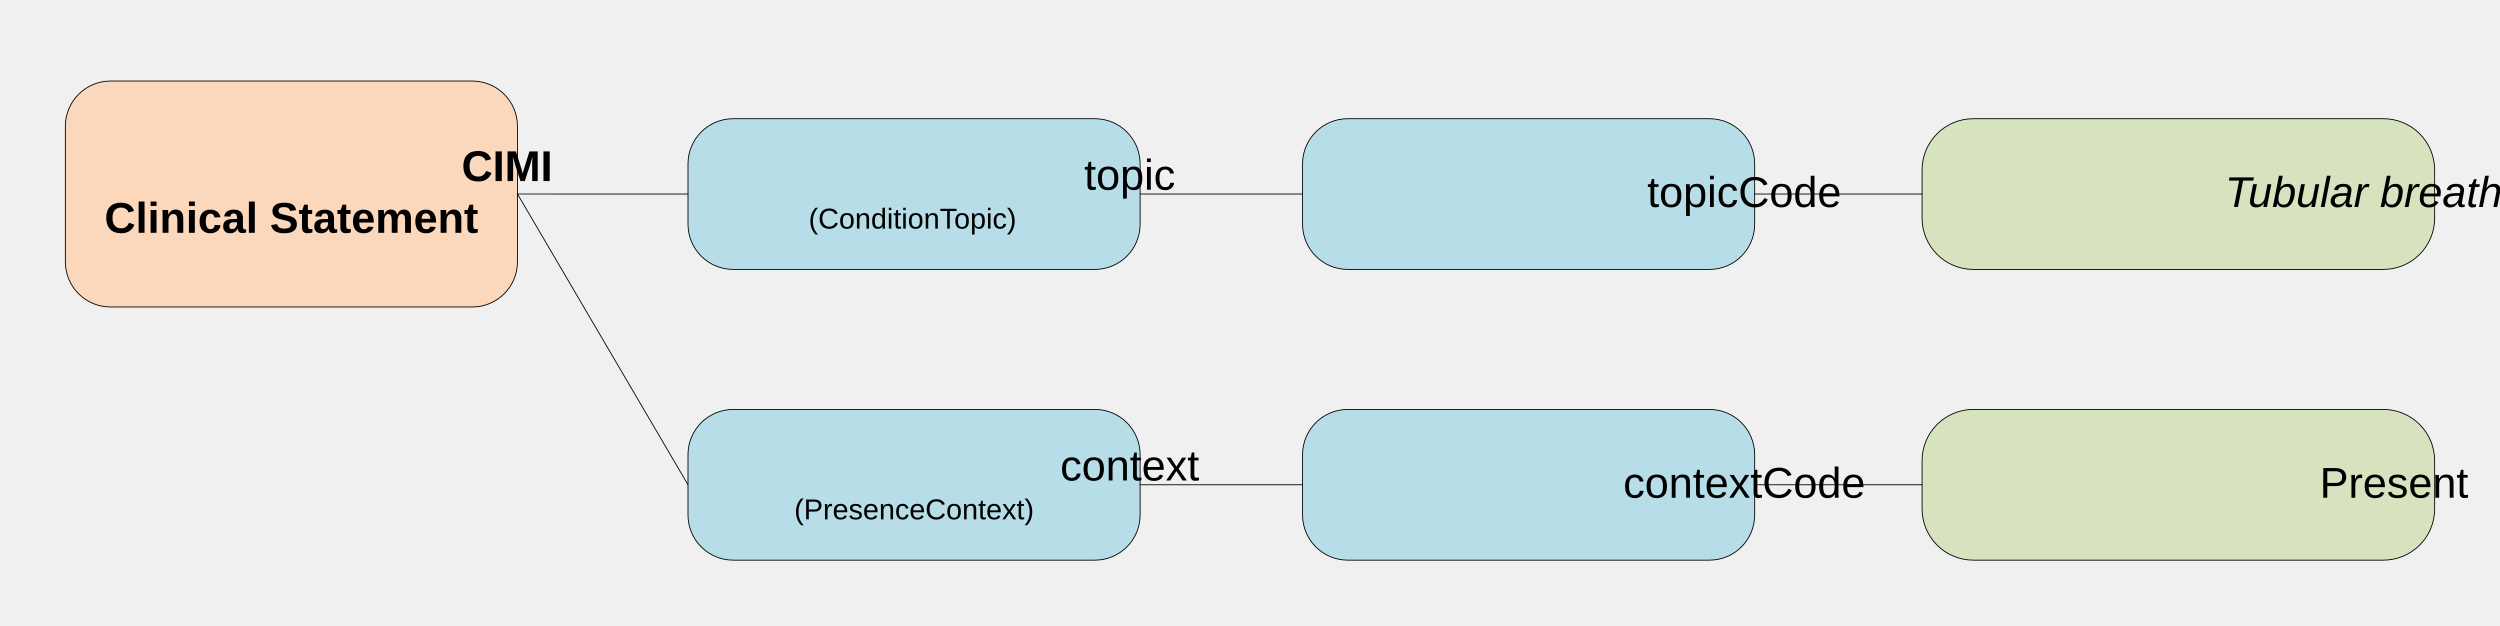
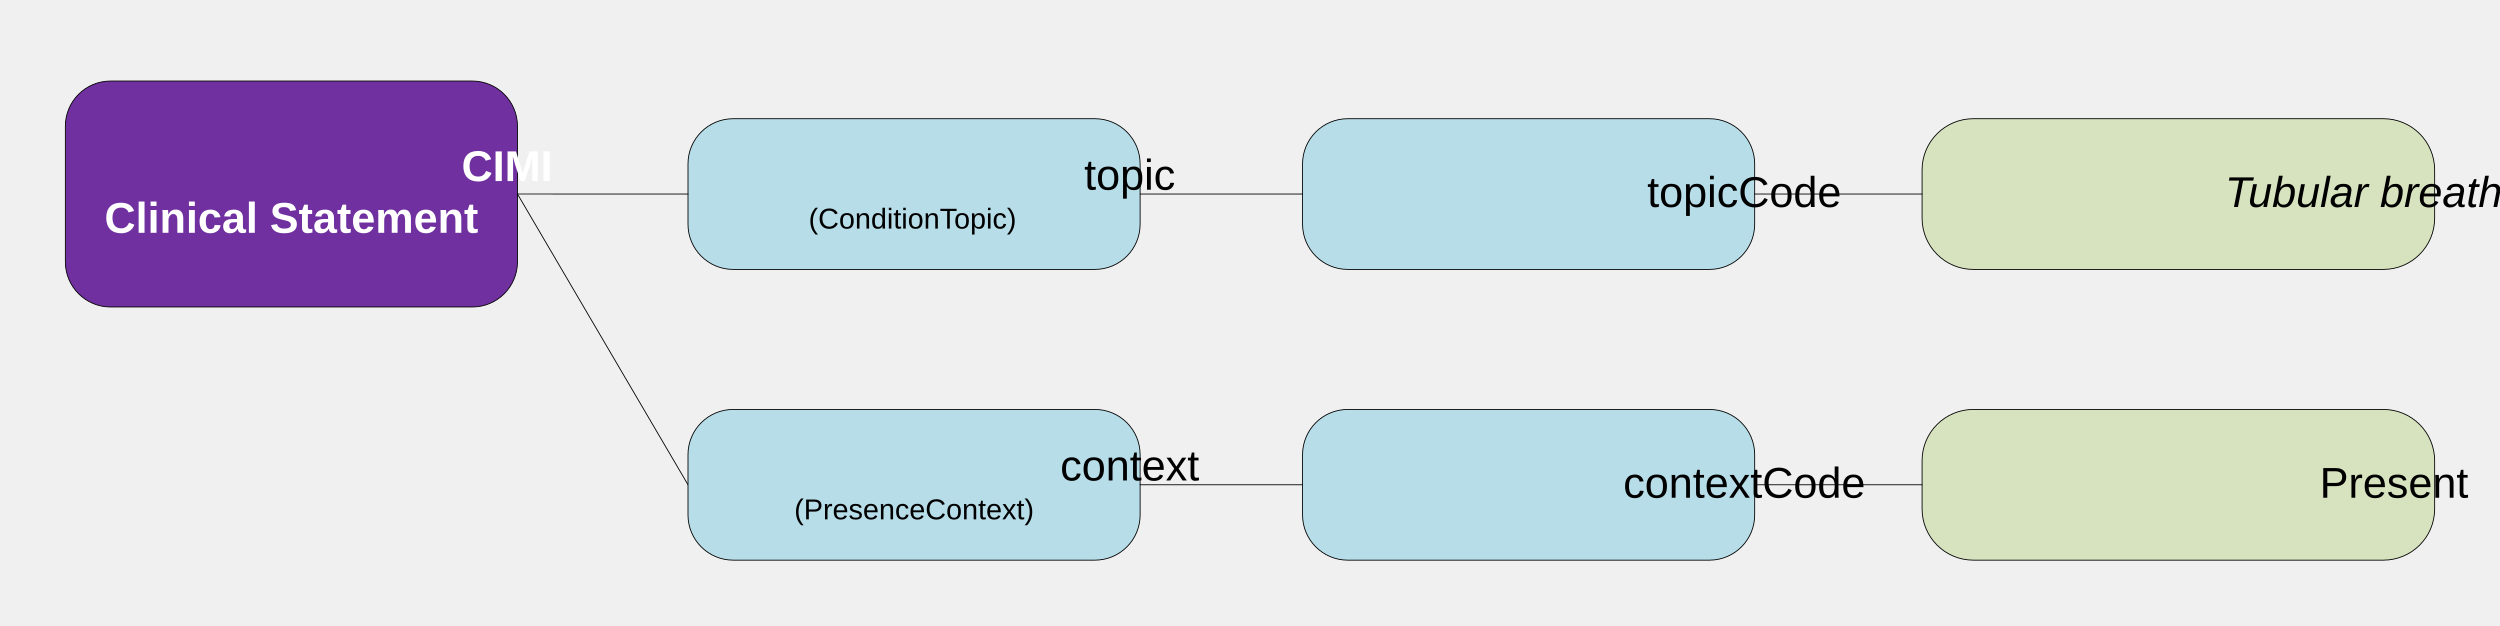
<svg xmlns="http://www.w3.org/2000/svg" xmlns:ns1="http://schemas.microsoft.com/visio/2003/SVGExtensions/" width="9.66in" height="2.416in" viewBox="0 0 695.49 173.977" xml:space="preserve" color-interpolation-filters="sRGB" class="st10">
  <ns1:documentProperties ns1:langID="1033" ns1:viewMarkup="false">
    <ns1:userDefs>
      <ns1:ud ns1:nameU="msvNoAutoConnect" ns1:val="VT0(1):26" />
    </ns1:userDefs>
  </ns1:documentProperties>
  <style type="text/css">
	
		.st1 {fill:#b7dde8;stroke:#000000;stroke-linecap:round;stroke-linejoin:round;stroke-width:0.24}
		.st2 {fill:#000000;font-family:Arial;font-size:1em}
		.st3 {font-size:0.667em}
- 		.st4 {fill:#fbd7bb;stroke:#000000;stroke-linecap:round;stroke-linejoin:round;stroke-width:0.24}
- 		.st5 {fill:#000000;font-family:Arial;font-size:1em;font-weight:bold}
+ 		.st4 {fill:#7030a0;stroke:#000000;stroke-linecap:round;stroke-linejoin:round;stroke-width:0.24}
+ 		.st5 {fill:#ffffff;font-family:Arial;font-size:1em;font-weight:bold}
		.st6 {font-size:1em}
		.st7 {stroke:#000000;stroke-linecap:round;stroke-linejoin:round;stroke-width:0.24}
		.st8 {fill:#d7e3bf;stroke:#000000;stroke-linecap:round;stroke-linejoin:round;stroke-width:0.24}
		.st9 {fill:#000000;font-family:Arial;font-size:1em;font-style:italic}
		.st10 {fill:none;fill-rule:evenodd;font-size:12px;overflow:visible;stroke-linecap:square;stroke-miterlimit:3}
	
	</style>
  <g ns1:mID="28" ns1:index="5" ns1:groupContext="foregroundPage">
    <ns1:pageProperties ns1:drawingScale="1" ns1:pageScale="1" ns1:drawingUnits="19" ns1:shadowOffsetX="9" ns1:shadowOffsetY="-9" />
    <g id="shape2-1" ns1:mID="2" ns1:groupContext="shape" transform="translate(191.37,-99.0177)">
      <ns1:userDefs>
        <ns1:ud ns1:nameU="CTypeTopLeftSnip" ns1:prompt="" ns1:val="VT0(0):5" />
        <ns1:ud ns1:nameU="CTypeTopRightSnip" ns1:prompt="" ns1:val="VT0(0):5" />
        <ns1:ud ns1:nameU="CTypeBotLeftSnip" ns1:prompt="" ns1:val="VT0(0):5" />
        <ns1:ud ns1:nameU="CTypeBotRightSnip" ns1:prompt="" ns1:val="VT0(0):5" />
        <ns1:ud ns1:nameU="CornerLockHoriz" ns1:prompt="" ns1:val="VT0(0):5" />
        <ns1:ud ns1:nameU="CornerLockVert" ns1:prompt="" ns1:val="VT0(0):5" />
        <ns1:ud ns1:nameU="CornerLockDiag" ns1:prompt="" ns1:val="VT0(0):5" />
        <ns1:ud ns1:nameU="TopLeftOffset" ns1:prompt="" ns1:val="VT0(0.15):1" />
        <ns1:ud ns1:nameU="TopRightOffset" ns1:prompt="" ns1:val="VT0(0.15):1" />
        <ns1:ud ns1:nameU="BotLeftOffset" ns1:prompt="" ns1:val="VT0(0.15):1" />
        <ns1:ud ns1:nameU="BotRightOffset" ns1:prompt="" ns1:val="VT0(0.15):1" />
        <ns1:ud ns1:nameU="visVersion" ns1:prompt="" ns1:val="VT0(15):26" />
        <ns1:ud ns1:nameU="TopLeftOffset" ns1:prompt="" ns1:val="VT0(0.17471590464537):1" />
        <ns1:ud ns1:nameU="TopRightOffset" ns1:prompt="" ns1:val="VT0(0.17471590464537):1" />
        <ns1:ud ns1:nameU="BotLeftOffset" ns1:prompt="" ns1:val="VT0(0.17471590464537):1" />
        <ns1:ud ns1:nameU="BotRightOffset" ns1:prompt="" ns1:val="VT0(0.17471590464537):1" />
      </ns1:userDefs>
      <ns1:textBlock ns1:margins="rect(4,4,4,4)" />
      <ns1:textRect cx="62.898" cy="153.011" width="125.8" height="41.932" />
      <path d="M12.58 173.98 L113.22 173.98 A12.579 12.579 -180 0 0 125.8 161.4 L125.8 144.62 A12.579 12.579 -180 0 0 113.22        132.05 L12.58 132.05 A12.579 12.579 -180 0 0 -0 144.62 L0 161.4 A12.579 12.579 -180 0 0 12.58 173.98        Z" class="st1" />
      <text x="50.22" y="151.81" class="st2" ns1:langID="1033">
        <ns1:paragraph ns1:horizAlign="1" ns1:bulletSize="0.166667" />
        <ns1:tabList />topic<ns1:newlineChar />
        <tspan x="33.55" dy="1.35em" class="st3">(ConditionTopic)</tspan>
      </text>
    </g>
    <g id="shape8-5" ns1:mID="8" ns1:groupContext="shape" transform="translate(18.1198,-88.5603)">
      <ns1:userDefs>
        <ns1:ud ns1:nameU="CTypeTopLeftSnip" ns1:prompt="" ns1:val="VT0(0):5" />
        <ns1:ud ns1:nameU="CTypeTopRightSnip" ns1:prompt="" ns1:val="VT0(0):5" />
        <ns1:ud ns1:nameU="CTypeBotLeftSnip" ns1:prompt="" ns1:val="VT0(0):5" />
        <ns1:ud ns1:nameU="CTypeBotRightSnip" ns1:prompt="" ns1:val="VT0(0):5" />
        <ns1:ud ns1:nameU="CornerLockHoriz" ns1:prompt="" ns1:val="VT0(0):5" />
        <ns1:ud ns1:nameU="CornerLockVert" ns1:prompt="" ns1:val="VT0(0):5" />
        <ns1:ud ns1:nameU="CornerLockDiag" ns1:prompt="" ns1:val="VT0(0):5" />
        <ns1:ud ns1:nameU="TopLeftOffset" ns1:prompt="" ns1:val="VT0(0.15):1" />
        <ns1:ud ns1:nameU="TopRightOffset" ns1:prompt="" ns1:val="VT0(0.15):1" />
        <ns1:ud ns1:nameU="BotLeftOffset" ns1:prompt="" ns1:val="VT0(0.15):1" />
        <ns1:ud ns1:nameU="BotRightOffset" ns1:prompt="" ns1:val="VT0(0.15):1" />
        <ns1:ud ns1:nameU="visVersion" ns1:prompt="" ns1:val="VT0(15):26" />
        <ns1:ud ns1:nameU="TopLeftOffset" ns1:prompt="" ns1:val="VT0(0.17471590464537):1" />
        <ns1:ud ns1:nameU="TopRightOffset" ns1:prompt="" ns1:val="VT0(0.17471590464537):1" />
        <ns1:ud ns1:nameU="BotLeftOffset" ns1:prompt="" ns1:val="VT0(0.17471590464537):1" />
        <ns1:ud ns1:nameU="BotRightOffset" ns1:prompt="" ns1:val="VT0(0.17471590464537):1" />
      </ns1:userDefs>
      <ns1:textBlock ns1:margins="rect(4,4,4,4)" />
      <ns1:textRect cx="62.898" cy="142.541" width="125.8" height="62.872" />
      <path d="M12.58 173.98 L113.22 173.98 A12.579 12.579 -180 0 0 125.8 161.4 L125.8 123.68 A12.579 12.579 -180 0 0 113.22        111.11 L12.58 111.11 A12.579 12.579 -180 0 0 0 123.68 L0 161.4 A12.579 12.579 -180 0 0 12.58 173.98        Z" class="st4" />
      <text x="50.23" y="138.94" class="st5" ns1:langID="1033">
        <ns1:paragraph ns1:horizAlign="1" ns1:bulletSize="0.166667" />
        <ns1:tabList />CIMI<ns1:newlineChar />
        <tspan x="10.88" dy="1.2em" class="st6">Clinical Statement</tspan>
      </text>
    </g>
    <g id="shape9-9" ns1:mID="9" ns1:groupContext="shape" transform="translate(191.323,227.971) rotate(-179.985)">
      <ns1:userDefs>
        <ns1:ud ns1:nameU="VertexCount" ns1:prompt="" ns1:val="VT0(4):26" />
        <ns1:ud ns1:nameU="SegmentType" ns1:prompt="" ns1:val="VT0(1):26" />
        <ns1:ud ns1:nameU="DrawType" ns1:prompt="" ns1:val="VT0(1):26" />
        <ns1:ud ns1:nameU="StartWidth" ns1:prompt="" ns1:val="VT0(0.15):0" />
        <ns1:ud ns1:nameU="EndWidth" ns1:prompt="" ns1:val="VT0(0.1):0" />
        <ns1:ud ns1:nameU="LastAngle" ns1:prompt="" ns1:val="VT0(0.31445460881394):32" />
        <ns1:ud ns1:nameU="CtrlAngle" ns1:prompt="" ns1:val="VT0(-1.6821373411359):32" />
        <ns1:ud ns1:nameU="ArrowFeatherAngle" ns1:prompt="" ns1:val="VT0(8.5942318659433):32" />
        <ns1:ud ns1:nameU="ArrowFeatherDist" ns1:prompt="" ns1:val="VT0(0.20124611797498):0" />
        <ns1:ud ns1:nameU="Joint1_2Pcnt" ns1:prompt="" ns1:val="VT0(0.36115492854311):26" />
        <ns1:ud ns1:nameU="Joint1_2Angle" ns1:prompt="" ns1:val="VT0(1.4583288317516):32" />
        <ns1:ud ns1:nameU="Joint2_3Pcnt" ns1:prompt="" ns1:val="VT0(0.737773973763):26" />
        <ns1:ud ns1:nameU="Joint2_3Angle" ns1:prompt="" ns1:val="VT0(1.4437657331855):32" />
        <ns1:ud ns1:nameU="Joint3_4Pcnt" ns1:prompt="" ns1:val="VT0(1):26" />
        <ns1:ud ns1:nameU="Joint3_4Angle" ns1:prompt="" ns1:val="VT0(1.8852509356088):32" />
        <ns1:ud ns1:nameU="Joint4_5Pcnt" ns1:prompt="" ns1:val="VT0(1):26" />
        <ns1:ud ns1:nameU="Joint4_5Angle" ns1:prompt="" ns1:val="VT0(1.8852509356088):32" />
        <ns1:ud ns1:nameU="Joint5_6Pcnt" ns1:prompt="" ns1:val="VT0(1):26" />
        <ns1:ud ns1:nameU="Joint5_6Angle" ns1:prompt="" ns1:val="VT0(1.8852509356088):32" />
        <ns1:ud ns1:nameU="Joint6_7Pcnt" ns1:prompt="" ns1:val="VT0(1):26" />
        <ns1:ud ns1:nameU="Joint6_7Angle" ns1:prompt="" ns1:val="VT0(1.8852509356088):32" />
        <ns1:ud ns1:nameU="Joint7_8Pcnt" ns1:prompt="" ns1:val="VT0(1):26" />
        <ns1:ud ns1:nameU="Joint7_8Angle" ns1:prompt="" ns1:val="VT0(1.8852509356088):32" />
        <ns1:ud ns1:nameU="Joint8_9Pcnt" ns1:prompt="" ns1:val="VT0(1):26" />
        <ns1:ud ns1:nameU="Joint8_9Angle" ns1:prompt="" ns1:val="VT0(1.8852509356088):32" />
        <ns1:ud ns1:nameU="visVersion" ns1:prompt="" ns1:val="VT0(15):26" />
        <ns1:ud ns1:nameU="LastAngle" ns1:prompt="" ns1:val="VT0(5.2753623070739E-07):32" />
        <ns1:ud ns1:nameU="CtrlAngle" ns1:prompt="" ns1:val="VT0(-1.6366102274708):32" />
        <ns1:ud ns1:nameU="ArrowFeatherAngle" ns1:prompt="" ns1:val="VT0(7.9197965897228):32" />
        <ns1:ud ns1:nameU="ArrowFeatherDist" ns1:prompt="" ns1:val="VT0(0.20043393006615):0" />
        <ns1:ud ns1:nameU="Joint1_2Pcnt" ns1:prompt="" ns1:val="VT0(0.35714303356438):26" />
        <ns1:ud ns1:nameU="Joint1_2Angle" ns1:prompt="" ns1:val="VT0(1.5707961685344):32" />
        <ns1:ud ns1:nameU="Joint2_3Pcnt" ns1:prompt="" ns1:val="VT0(0.78571465851471):26" />
        <ns1:ud ns1:nameU="Joint2_3Angle" ns1:prompt="" ns1:val="VT0(1.570796590563):32" />
        <ns1:ud ns1:nameU="Joint3_4Angle" ns1:prompt="" ns1:val="VT0(1.5707968543311):32" />
        <ns1:ud ns1:nameU="Joint4_5Angle" ns1:prompt="" ns1:val="VT0(1.5707968543311):32" />
        <ns1:ud ns1:nameU="Joint5_6Angle" ns1:prompt="" ns1:val="VT0(1.5707968543311):32" />
        <ns1:ud ns1:nameU="Joint6_7Angle" ns1:prompt="" ns1:val="VT0(1.5707968543311):32" />
        <ns1:ud ns1:nameU="Joint7_8Angle" ns1:prompt="" ns1:val="VT0(1.5707968543311):32" />
        <ns1:ud ns1:nameU="Joint8_9Angle" ns1:prompt="" ns1:val="VT0(1.5707968543311):32" />
      </ns1:userDefs>
      <path d="M0 173.98 L16.95 173.98 L37.29 173.98 L47.45 173.98" class="st7" />
    </g>
    <g id="shape11-12" ns1:mID="11" ns1:groupContext="shape" transform="translate(534.75,-18.12)">
      <ns1:userDefs>
        <ns1:ud ns1:nameU="CTypeTopLeftSnip" ns1:prompt="" ns1:val="VT0(0):5" />
        <ns1:ud ns1:nameU="CTypeTopRightSnip" ns1:prompt="" ns1:val="VT0(0):5" />
        <ns1:ud ns1:nameU="CTypeBotLeftSnip" ns1:prompt="" ns1:val="VT0(0):5" />
        <ns1:ud ns1:nameU="CTypeBotRightSnip" ns1:prompt="" ns1:val="VT0(0):5" />
        <ns1:ud ns1:nameU="CornerLockHoriz" ns1:prompt="" ns1:val="VT0(0):5" />
        <ns1:ud ns1:nameU="CornerLockVert" ns1:prompt="" ns1:val="VT0(0):5" />
        <ns1:ud ns1:nameU="CornerLockDiag" ns1:prompt="" ns1:val="VT0(0):5" />
        <ns1:ud ns1:nameU="TopLeftOffset" ns1:prompt="" ns1:val="VT0(0.15):1" />
        <ns1:ud ns1:nameU="TopRightOffset" ns1:prompt="" ns1:val="VT0(0.15):1" />
        <ns1:ud ns1:nameU="BotLeftOffset" ns1:prompt="" ns1:val="VT0(0.15):1" />
        <ns1:ud ns1:nameU="BotRightOffset" ns1:prompt="" ns1:val="VT0(0.15):1" />
        <ns1:ud ns1:nameU="visVersion" ns1:prompt="" ns1:val="VT0(15):26" />
        <ns1:ud ns1:nameU="TopLeftOffset" ns1:prompt="" ns1:val="VT0(0.19808237596069):1" />
        <ns1:ud ns1:nameU="TopRightOffset" ns1:prompt="" ns1:val="VT0(0.19808237596069):1" />
        <ns1:ud ns1:nameU="BotLeftOffset" ns1:prompt="" ns1:val="VT0(0.19808237596069):1" />
        <ns1:ud ns1:nameU="BotRightOffset" ns1:prompt="" ns1:val="VT0(0.19808237596069):1" />
      </ns1:userDefs>
      <ns1:textBlock ns1:margins="rect(4,4,4,4)" />
      <ns1:textRect cx="71.31" cy="153.011" width="142.62" height="41.932" />
      <path d="M14.26 173.98 L128.36 173.98 A14.262 14.262 -180 0 0 142.62 159.72 L142.62 146.31 A14.262 14.262 -180 0        0 128.36 132.05 L14.26 132.05 A14.262 14.262 -180 0 0 -0 146.31 L0 159.72 A14.262 14.262 -180 0 0 14.26        173.98 Z" class="st8" />
      <text x="50.63" y="156.61" class="st2" ns1:langID="1033">
        <ns1:paragraph ns1:horizAlign="1" ns1:bulletSize="0.166667" />
        <ns1:tabList />Present</text>
    </g>
    <g id="shape22-15" ns1:mID="22" ns1:groupContext="shape" transform="translate(41.2996,222.908) rotate(-120.392)">
      <ns1:userDefs>
        <ns1:ud ns1:nameU="VertexCount" ns1:prompt="" ns1:val="VT0(4):26" />
        <ns1:ud ns1:nameU="SegmentType" ns1:prompt="" ns1:val="VT0(1):26" />
        <ns1:ud ns1:nameU="DrawType" ns1:prompt="" ns1:val="VT0(1):26" />
        <ns1:ud ns1:nameU="StartWidth" ns1:prompt="" ns1:val="VT0(0.15):0" />
        <ns1:ud ns1:nameU="EndWidth" ns1:prompt="" ns1:val="VT0(0.1):0" />
        <ns1:ud ns1:nameU="LastAngle" ns1:prompt="" ns1:val="VT0(0.31445460881394):32" />
        <ns1:ud ns1:nameU="CtrlAngle" ns1:prompt="" ns1:val="VT0(-1.6821373411359):32" />
        <ns1:ud ns1:nameU="ArrowFeatherAngle" ns1:prompt="" ns1:val="VT0(8.5942318659433):32" />
        <ns1:ud ns1:nameU="ArrowFeatherDist" ns1:prompt="" ns1:val="VT0(0.20124611797498):0" />
        <ns1:ud ns1:nameU="Joint1_2Pcnt" ns1:prompt="" ns1:val="VT0(0.36115492854311):26" />
        <ns1:ud ns1:nameU="Joint1_2Angle" ns1:prompt="" ns1:val="VT0(1.4583288317516):32" />
        <ns1:ud ns1:nameU="Joint2_3Pcnt" ns1:prompt="" ns1:val="VT0(0.737773973763):26" />
        <ns1:ud ns1:nameU="Joint2_3Angle" ns1:prompt="" ns1:val="VT0(1.4437657331855):32" />
        <ns1:ud ns1:nameU="Joint3_4Pcnt" ns1:prompt="" ns1:val="VT0(1):26" />
        <ns1:ud ns1:nameU="Joint3_4Angle" ns1:prompt="" ns1:val="VT0(1.8852509356088):32" />
        <ns1:ud ns1:nameU="Joint4_5Pcnt" ns1:prompt="" ns1:val="VT0(1):26" />
        <ns1:ud ns1:nameU="Joint4_5Angle" ns1:prompt="" ns1:val="VT0(1.8852509356088):32" />
        <ns1:ud ns1:nameU="Joint5_6Pcnt" ns1:prompt="" ns1:val="VT0(1):26" />
        <ns1:ud ns1:nameU="Joint5_6Angle" ns1:prompt="" ns1:val="VT0(1.8852509356088):32" />
        <ns1:ud ns1:nameU="Joint6_7Pcnt" ns1:prompt="" ns1:val="VT0(1):26" />
        <ns1:ud ns1:nameU="Joint6_7Angle" ns1:prompt="" ns1:val="VT0(1.8852509356088):32" />
        <ns1:ud ns1:nameU="Joint7_8Pcnt" ns1:prompt="" ns1:val="VT0(1):26" />
        <ns1:ud ns1:nameU="Joint7_8Angle" ns1:prompt="" ns1:val="VT0(1.8852509356088):32" />
        <ns1:ud ns1:nameU="Joint8_9Pcnt" ns1:prompt="" ns1:val="VT0(1):26" />
        <ns1:ud ns1:nameU="Joint8_9Angle" ns1:prompt="" ns1:val="VT0(1.8852509356088):32" />
        <ns1:ud ns1:nameU="visVersion" ns1:prompt="" ns1:val="VT0(15):26" />
        <ns1:ud ns1:nameU="LastAngle" ns1:prompt="" ns1:val="VT0(2.6688687080551E-07):32" />
        <ns1:ud ns1:nameU="CtrlAngle" ns1:prompt="" ns1:val="VT0(-1.7003444974411):32" />
        <ns1:ud ns1:nameU="ArrowFeatherAngle" ns1:prompt="" ns1:val="VT0(7.9835303383945):32" />
        <ns1:ud ns1:nameU="ArrowFeatherDist" ns1:prompt="" ns1:val="VT0(0.20169008932966):0" />
        <ns1:ud ns1:nameU="Joint1_2Pcnt" ns1:prompt="" ns1:val="VT0(0.35714303692413):26" />
        <ns1:ud ns1:nameU="Joint1_2Angle" ns1:prompt="" ns1:val="VT0(1.570796246729):32" />
        <ns1:ud ns1:nameU="Joint2_3Pcnt" ns1:prompt="" ns1:val="VT0(0.78571466590616):26" />
        <ns1:ud ns1:nameU="Joint2_3Angle" ns1:prompt="" ns1:val="VT0(1.5707964602383):32" />
        <ns1:ud ns1:nameU="Joint3_4Angle" ns1:prompt="" ns1:val="VT0(1.5707965936818):32" />
        <ns1:ud ns1:nameU="Joint4_5Angle" ns1:prompt="" ns1:val="VT0(1.5707965936818):32" />
        <ns1:ud ns1:nameU="Joint5_6Angle" ns1:prompt="" ns1:val="VT0(1.5707965936818):32" />
        <ns1:ud ns1:nameU="Joint6_7Angle" ns1:prompt="" ns1:val="VT0(1.5707965936818):32" />
        <ns1:ud ns1:nameU="Joint7_8Angle" ns1:prompt="" ns1:val="VT0(1.5707965936818):32" />
        <ns1:ud ns1:nameU="Joint8_9Angle" ns1:prompt="" ns1:val="VT0(1.5707965936818):32" />
      </ns1:userDefs>
      <path d="M0 173.98 L33.5 173.98 L73.7 173.98 L93.8 173.98" class="st7" />
    </g>
    <g id="shape24-18" ns1:mID="24" ns1:groupContext="shape" transform="translate(362.37,-99.0177)">
      <ns1:userDefs>
        <ns1:ud ns1:nameU="CTypeTopLeftSnip" ns1:prompt="" ns1:val="VT0(0):5" />
        <ns1:ud ns1:nameU="CTypeTopRightSnip" ns1:prompt="" ns1:val="VT0(0):5" />
        <ns1:ud ns1:nameU="CTypeBotLeftSnip" ns1:prompt="" ns1:val="VT0(0):5" />
        <ns1:ud ns1:nameU="CTypeBotRightSnip" ns1:prompt="" ns1:val="VT0(0):5" />
        <ns1:ud ns1:nameU="CornerLockHoriz" ns1:prompt="" ns1:val="VT0(0):5" />
        <ns1:ud ns1:nameU="CornerLockVert" ns1:prompt="" ns1:val="VT0(0):5" />
        <ns1:ud ns1:nameU="CornerLockDiag" ns1:prompt="" ns1:val="VT0(0):5" />
        <ns1:ud ns1:nameU="TopLeftOffset" ns1:prompt="" ns1:val="VT0(0.15):1" />
        <ns1:ud ns1:nameU="TopRightOffset" ns1:prompt="" ns1:val="VT0(0.15):1" />
        <ns1:ud ns1:nameU="BotLeftOffset" ns1:prompt="" ns1:val="VT0(0.15):1" />
        <ns1:ud ns1:nameU="BotRightOffset" ns1:prompt="" ns1:val="VT0(0.15):1" />
        <ns1:ud ns1:nameU="visVersion" ns1:prompt="" ns1:val="VT0(15):26" />
        <ns1:ud ns1:nameU="TopLeftOffset" ns1:prompt="" ns1:val="VT0(0.17471590464537):1" />
        <ns1:ud ns1:nameU="TopRightOffset" ns1:prompt="" ns1:val="VT0(0.17471590464537):1" />
        <ns1:ud ns1:nameU="BotLeftOffset" ns1:prompt="" ns1:val="VT0(0.17471590464537):1" />
        <ns1:ud ns1:nameU="BotRightOffset" ns1:prompt="" ns1:val="VT0(0.17471590464537):1" />
      </ns1:userDefs>
      <ns1:textBlock ns1:margins="rect(4,4,4,4)" />
      <ns1:textRect cx="62.898" cy="153.011" width="125.8" height="41.932" />
      <path d="M12.58 173.98 L113.22 173.98 A12.579 12.579 -180 0 0 125.8 161.4 L125.8 144.62 A12.579 12.579 -180 0 0 113.22        132.05 L12.58 132.05 A12.579 12.579 -180 0 0 0 144.62 L0 161.4 A12.579 12.579 -180 0 0 12.58 173.98        Z" class="st1" />
      <text x="35.88" y="156.61" class="st2" ns1:langID="1033">
        <ns1:paragraph ns1:horizAlign="1" ns1:bulletSize="0.166667" />
        <ns1:tabList />topicCode</text>
    </g>
    <g id="shape25-21" ns1:mID="25" ns1:groupContext="shape" transform="translate(534.75,-99.0177)">
      <ns1:userDefs>
        <ns1:ud ns1:nameU="CTypeTopLeftSnip" ns1:prompt="" ns1:val="VT0(0):5" />
        <ns1:ud ns1:nameU="CTypeTopRightSnip" ns1:prompt="" ns1:val="VT0(0):5" />
        <ns1:ud ns1:nameU="CTypeBotLeftSnip" ns1:prompt="" ns1:val="VT0(0):5" />
        <ns1:ud ns1:nameU="CTypeBotRightSnip" ns1:prompt="" ns1:val="VT0(0):5" />
        <ns1:ud ns1:nameU="CornerLockHoriz" ns1:prompt="" ns1:val="VT0(0):5" />
        <ns1:ud ns1:nameU="CornerLockVert" ns1:prompt="" ns1:val="VT0(0):5" />
        <ns1:ud ns1:nameU="CornerLockDiag" ns1:prompt="" ns1:val="VT0(0):5" />
        <ns1:ud ns1:nameU="TopLeftOffset" ns1:prompt="" ns1:val="VT0(0.15):1" />
        <ns1:ud ns1:nameU="TopRightOffset" ns1:prompt="" ns1:val="VT0(0.15):1" />
        <ns1:ud ns1:nameU="BotLeftOffset" ns1:prompt="" ns1:val="VT0(0.15):1" />
        <ns1:ud ns1:nameU="BotRightOffset" ns1:prompt="" ns1:val="VT0(0.15):1" />
        <ns1:ud ns1:nameU="visVersion" ns1:prompt="" ns1:val="VT0(15):26" />
        <ns1:ud ns1:nameU="TopLeftOffset" ns1:prompt="" ns1:val="VT0(0.19808237596069):1" />
        <ns1:ud ns1:nameU="TopRightOffset" ns1:prompt="" ns1:val="VT0(0.19808237596069):1" />
        <ns1:ud ns1:nameU="BotLeftOffset" ns1:prompt="" ns1:val="VT0(0.19808237596069):1" />
        <ns1:ud ns1:nameU="BotRightOffset" ns1:prompt="" ns1:val="VT0(0.19808237596069):1" />
      </ns1:userDefs>
      <ns1:textBlock ns1:margins="rect(4,4,4,4)" />
      <ns1:textRect cx="71.31" cy="153.011" width="142.62" height="41.932" />
      <path d="M14.26 173.98 L128.36 173.98 A14.262 14.262 -180 0 0 142.62 159.72 L142.62 146.31 A14.262 14.262 -180 0        0 128.36 132.05 L14.26 132.05 A14.262 14.262 -180 0 0 -0 146.31 L0 159.72 A14.262 14.262 -180 0 0 14.26        173.98 Z" class="st8" />
      <text x="24.28" y="156.62" class="st9" ns1:langID="1033">
        <ns1:paragraph ns1:horizAlign="1" ns1:bulletSize="0.166667" />
        <ns1:tabList />Tubular breathing</text>
    </g>
    <g id="shape26-24" ns1:mID="26" ns1:groupContext="shape" transform="translate(362.37,227.971) rotate(180)">
      <ns1:userDefs>
        <ns1:ud ns1:nameU="VertexCount" ns1:prompt="" ns1:val="VT0(4):26" />
        <ns1:ud ns1:nameU="SegmentType" ns1:prompt="" ns1:val="VT0(1):26" />
        <ns1:ud ns1:nameU="DrawType" ns1:prompt="" ns1:val="VT0(1):26" />
        <ns1:ud ns1:nameU="StartWidth" ns1:prompt="" ns1:val="VT0(0.15):0" />
        <ns1:ud ns1:nameU="EndWidth" ns1:prompt="" ns1:val="VT0(0.1):0" />
        <ns1:ud ns1:nameU="LastAngle" ns1:prompt="" ns1:val="VT0(0.31445460881394):32" />
        <ns1:ud ns1:nameU="CtrlAngle" ns1:prompt="" ns1:val="VT0(-1.6821373411359):32" />
        <ns1:ud ns1:nameU="ArrowFeatherAngle" ns1:prompt="" ns1:val="VT0(8.5942318659433):32" />
        <ns1:ud ns1:nameU="ArrowFeatherDist" ns1:prompt="" ns1:val="VT0(0.20124611797498):0" />
        <ns1:ud ns1:nameU="Joint1_2Pcnt" ns1:prompt="" ns1:val="VT0(0.36115492854311):26" />
        <ns1:ud ns1:nameU="Joint1_2Angle" ns1:prompt="" ns1:val="VT0(1.4583288317516):32" />
        <ns1:ud ns1:nameU="Joint2_3Pcnt" ns1:prompt="" ns1:val="VT0(0.737773973763):26" />
        <ns1:ud ns1:nameU="Joint2_3Angle" ns1:prompt="" ns1:val="VT0(1.4437657331855):32" />
        <ns1:ud ns1:nameU="Joint3_4Pcnt" ns1:prompt="" ns1:val="VT0(1):26" />
        <ns1:ud ns1:nameU="Joint3_4Angle" ns1:prompt="" ns1:val="VT0(1.8852509356088):32" />
        <ns1:ud ns1:nameU="Joint4_5Pcnt" ns1:prompt="" ns1:val="VT0(1):26" />
        <ns1:ud ns1:nameU="Joint4_5Angle" ns1:prompt="" ns1:val="VT0(1.8852509356088):32" />
        <ns1:ud ns1:nameU="Joint5_6Pcnt" ns1:prompt="" ns1:val="VT0(1):26" />
        <ns1:ud ns1:nameU="Joint5_6Angle" ns1:prompt="" ns1:val="VT0(1.8852509356088):32" />
        <ns1:ud ns1:nameU="Joint6_7Pcnt" ns1:prompt="" ns1:val="VT0(1):26" />
        <ns1:ud ns1:nameU="Joint6_7Angle" ns1:prompt="" ns1:val="VT0(1.8852509356088):32" />
        <ns1:ud ns1:nameU="Joint7_8Pcnt" ns1:prompt="" ns1:val="VT0(1):26" />
        <ns1:ud ns1:nameU="Joint7_8Angle" ns1:prompt="" ns1:val="VT0(1.8852509356088):32" />
        <ns1:ud ns1:nameU="Joint8_9Pcnt" ns1:prompt="" ns1:val="VT0(1):26" />
        <ns1:ud ns1:nameU="Joint8_9Angle" ns1:prompt="" ns1:val="VT0(1.8852509356088):32" />
        <ns1:ud ns1:nameU="visVersion" ns1:prompt="" ns1:val="VT0(15):26" />
        <ns1:ud ns1:nameU="LastAngle" ns1:prompt="" ns1:val="VT0(5.5379363689051E-07):32" />
        <ns1:ud ns1:nameU="CtrlAngle" ns1:prompt="" ns1:val="VT0(-1.6334981217034):32" />
        <ns1:ud ns1:nameU="ArrowFeatherAngle" ns1:prompt="" ns1:val="VT0(7.9166845364703):32" />
        <ns1:ud ns1:nameU="ArrowFeatherDist" ns1:prompt="" ns1:val="VT0(0.2003937965736):0" />
        <ns1:ud ns1:nameU="Joint1_2Pcnt" ns1:prompt="" ns1:val="VT0(0.35714303488555):26" />
        <ns1:ud ns1:nameU="Joint1_2Angle" ns1:prompt="" ns1:val="VT0(1.5707961606572):32" />
        <ns1:ud ns1:nameU="Joint2_3Pcnt" ns1:prompt="" ns1:val="VT0(0.78571466142129):26" />
        <ns1:ud ns1:nameU="Joint2_3Angle" ns1:prompt="" ns1:val="VT0(1.5707966036917):32" />
        <ns1:ud ns1:nameU="Joint3_4Angle" ns1:prompt="" ns1:val="VT0(1.5707968805885):32" />
        <ns1:ud ns1:nameU="Joint4_5Angle" ns1:prompt="" ns1:val="VT0(1.5707968805885):32" />
        <ns1:ud ns1:nameU="Joint5_6Angle" ns1:prompt="" ns1:val="VT0(1.5707968805885):32" />
        <ns1:ud ns1:nameU="Joint6_7Angle" ns1:prompt="" ns1:val="VT0(1.5707968805885):32" />
        <ns1:ud ns1:nameU="Joint7_8Angle" ns1:prompt="" ns1:val="VT0(1.5707968805885):32" />
        <ns1:ud ns1:nameU="Joint8_9Angle" ns1:prompt="" ns1:val="VT0(1.5707968805885):32" />
      </ns1:userDefs>
      <path d="M0 173.98 L16.14 173.98 L35.52 173.98 L45.2 173.98" class="st7" />
    </g>
    <g id="shape27-27" ns1:mID="27" ns1:groupContext="shape" transform="translate(534.75,227.971) rotate(180)">
      <ns1:userDefs>
        <ns1:ud ns1:nameU="VertexCount" ns1:prompt="" ns1:val="VT0(4):26" />
        <ns1:ud ns1:nameU="SegmentType" ns1:prompt="" ns1:val="VT0(1):26" />
        <ns1:ud ns1:nameU="DrawType" ns1:prompt="" ns1:val="VT0(1):26" />
        <ns1:ud ns1:nameU="StartWidth" ns1:prompt="" ns1:val="VT0(0.15):0" />
        <ns1:ud ns1:nameU="EndWidth" ns1:prompt="" ns1:val="VT0(0.1):0" />
        <ns1:ud ns1:nameU="LastAngle" ns1:prompt="" ns1:val="VT0(0.31445460881394):32" />
        <ns1:ud ns1:nameU="CtrlAngle" ns1:prompt="" ns1:val="VT0(-1.6821373411359):32" />
        <ns1:ud ns1:nameU="ArrowFeatherAngle" ns1:prompt="" ns1:val="VT0(8.5942318659433):32" />
        <ns1:ud ns1:nameU="ArrowFeatherDist" ns1:prompt="" ns1:val="VT0(0.20124611797498):0" />
        <ns1:ud ns1:nameU="Joint1_2Pcnt" ns1:prompt="" ns1:val="VT0(0.36115492854311):26" />
        <ns1:ud ns1:nameU="Joint1_2Angle" ns1:prompt="" ns1:val="VT0(1.4583288317516):32" />
        <ns1:ud ns1:nameU="Joint2_3Pcnt" ns1:prompt="" ns1:val="VT0(0.737773973763):26" />
        <ns1:ud ns1:nameU="Joint2_3Angle" ns1:prompt="" ns1:val="VT0(1.4437657331855):32" />
        <ns1:ud ns1:nameU="Joint3_4Pcnt" ns1:prompt="" ns1:val="VT0(1):26" />
        <ns1:ud ns1:nameU="Joint3_4Angle" ns1:prompt="" ns1:val="VT0(1.8852509356088):32" />
        <ns1:ud ns1:nameU="Joint4_5Pcnt" ns1:prompt="" ns1:val="VT0(1):26" />
        <ns1:ud ns1:nameU="Joint4_5Angle" ns1:prompt="" ns1:val="VT0(1.8852509356088):32" />
        <ns1:ud ns1:nameU="Joint5_6Pcnt" ns1:prompt="" ns1:val="VT0(1):26" />
        <ns1:ud ns1:nameU="Joint5_6Angle" ns1:prompt="" ns1:val="VT0(1.8852509356088):32" />
        <ns1:ud ns1:nameU="Joint6_7Pcnt" ns1:prompt="" ns1:val="VT0(1):26" />
        <ns1:ud ns1:nameU="Joint6_7Angle" ns1:prompt="" ns1:val="VT0(1.8852509356088):32" />
        <ns1:ud ns1:nameU="Joint7_8Pcnt" ns1:prompt="" ns1:val="VT0(1):26" />
        <ns1:ud ns1:nameU="Joint7_8Angle" ns1:prompt="" ns1:val="VT0(1.8852509356088):32" />
        <ns1:ud ns1:nameU="Joint8_9Pcnt" ns1:prompt="" ns1:val="VT0(1):26" />
        <ns1:ud ns1:nameU="Joint8_9Angle" ns1:prompt="" ns1:val="VT0(1.8852509356088):32" />
        <ns1:ud ns1:nameU="visVersion" ns1:prompt="" ns1:val="VT0(15):26" />
        <ns1:ud ns1:nameU="LastAngle" ns1:prompt="" ns1:val="VT0(5.3738052834473E-07):32" />
        <ns1:ud ns1:nameU="CtrlAngle" ns1:prompt="" ns1:val="VT0(-1.6354079635057):32" />
        <ns1:ud ns1:nameU="ArrowFeatherAngle" ns1:prompt="" ns1:val="VT0(7.9185943454464):32" />
        <ns1:ud ns1:nameU="ArrowFeatherDist" ns1:prompt="" ns1:val="VT0(0.20041819375374):0" />
        <ns1:ud ns1:nameU="Joint1_2Pcnt" ns1:prompt="" ns1:val="VT0(0.35714301125893):26" />
        <ns1:ud ns1:nameU="Joint1_2Angle" ns1:prompt="" ns1:val="VT0(1.5707961655811):32" />
        <ns1:ud ns1:nameU="Joint2_3Pcnt" ns1:prompt="" ns1:val="VT0(0.78571460944272):26" />
        <ns1:ud ns1:nameU="Joint2_3Angle" ns1:prompt="" ns1:val="VT0(1.5707965954852):32" />
        <ns1:ud ns1:nameU="Joint3_4Pcnt" ns1:prompt="" ns1:val="VT0(0.99999996149963):26" />
        <ns1:ud ns1:nameU="Joint3_4Angle" ns1:prompt="" ns1:val="VT0(1.5707968641754):32" />
        <ns1:ud ns1:nameU="Joint4_5Pcnt" ns1:prompt="" ns1:val="VT0(0.99999996149963):26" />
        <ns1:ud ns1:nameU="Joint4_5Angle" ns1:prompt="" ns1:val="VT0(1.5707968641754):32" />
        <ns1:ud ns1:nameU="Joint5_6Pcnt" ns1:prompt="" ns1:val="VT0(0.99999996149963):26" />
        <ns1:ud ns1:nameU="Joint5_6Angle" ns1:prompt="" ns1:val="VT0(1.5707968641754):32" />
        <ns1:ud ns1:nameU="Joint6_7Pcnt" ns1:prompt="" ns1:val="VT0(0.99999996149963):26" />
        <ns1:ud ns1:nameU="Joint6_7Angle" ns1:prompt="" ns1:val="VT0(1.5707968641754):32" />
        <ns1:ud ns1:nameU="Joint7_8Pcnt" ns1:prompt="" ns1:val="VT0(0.99999996149963):26" />
        <ns1:ud ns1:nameU="Joint7_8Angle" ns1:prompt="" ns1:val="VT0(1.5707968641754):32" />
        <ns1:ud ns1:nameU="Joint8_9Pcnt" ns1:prompt="" ns1:val="VT0(0.99999996149963):26" />
        <ns1:ud ns1:nameU="Joint8_9Angle" ns1:prompt="" ns1:val="VT0(1.5707968641754):32" />
      </ns1:userDefs>
      <path d="M0 173.98 L16.64 173.98 L36.6 173.98 L46.59 173.98" class="st7" />
    </g>
    <g id="shape28-30" ns1:mID="28" ns1:groupContext="shape" transform="translate(191.37,-18.12)">
      <ns1:userDefs>
        <ns1:ud ns1:nameU="CTypeTopLeftSnip" ns1:prompt="" ns1:val="VT0(0):5" />
        <ns1:ud ns1:nameU="CTypeTopRightSnip" ns1:prompt="" ns1:val="VT0(0):5" />
        <ns1:ud ns1:nameU="CTypeBotLeftSnip" ns1:prompt="" ns1:val="VT0(0):5" />
        <ns1:ud ns1:nameU="CTypeBotRightSnip" ns1:prompt="" ns1:val="VT0(0):5" />
        <ns1:ud ns1:nameU="CornerLockHoriz" ns1:prompt="" ns1:val="VT0(0):5" />
        <ns1:ud ns1:nameU="CornerLockVert" ns1:prompt="" ns1:val="VT0(0):5" />
        <ns1:ud ns1:nameU="CornerLockDiag" ns1:prompt="" ns1:val="VT0(0):5" />
        <ns1:ud ns1:nameU="TopLeftOffset" ns1:prompt="" ns1:val="VT0(0.15):1" />
        <ns1:ud ns1:nameU="TopRightOffset" ns1:prompt="" ns1:val="VT0(0.15):1" />
        <ns1:ud ns1:nameU="BotLeftOffset" ns1:prompt="" ns1:val="VT0(0.15):1" />
        <ns1:ud ns1:nameU="BotRightOffset" ns1:prompt="" ns1:val="VT0(0.15):1" />
        <ns1:ud ns1:nameU="visVersion" ns1:prompt="" ns1:val="VT0(15):26" />
        <ns1:ud ns1:nameU="TopLeftOffset" ns1:prompt="" ns1:val="VT0(0.17471590464537):1" />
        <ns1:ud ns1:nameU="TopRightOffset" ns1:prompt="" ns1:val="VT0(0.17471590464537):1" />
        <ns1:ud ns1:nameU="BotLeftOffset" ns1:prompt="" ns1:val="VT0(0.17471590464537):1" />
        <ns1:ud ns1:nameU="BotRightOffset" ns1:prompt="" ns1:val="VT0(0.17471590464537):1" />
      </ns1:userDefs>
      <ns1:textBlock ns1:margins="rect(4,4,4,4)" />
      <ns1:textRect cx="62.898" cy="153.011" width="125.8" height="41.932" />
      <path d="M12.58 173.98 L113.22 173.98 A12.579 12.579 -180 0 0 125.8 161.4 L125.8 144.62 A12.579 12.579 -180 0 0 113.22        132.05 L12.58 132.05 A12.579 12.579 -180 0 0 0 144.62 L0 161.4 A12.579 12.579 -180 0 0 12.58 173.98        Z" class="st1" />
      <text x="43.55" y="151.81" class="st2" ns1:langID="1033">
        <ns1:paragraph ns1:horizAlign="1" ns1:bulletSize="0.166667" />
        <ns1:tabList />context<ns1:newlineChar />
        <tspan x="29.55" dy="1.35em" class="st3">(PresenceContext)</tspan>
      </text>
    </g>
    <g id="shape31-34" ns1:mID="31" ns1:groupContext="shape" transform="translate(362.37,-18.12)">
      <ns1:userDefs>
        <ns1:ud ns1:nameU="CTypeTopLeftSnip" ns1:prompt="" ns1:val="VT0(0):5" />
        <ns1:ud ns1:nameU="CTypeTopRightSnip" ns1:prompt="" ns1:val="VT0(0):5" />
        <ns1:ud ns1:nameU="CTypeBotLeftSnip" ns1:prompt="" ns1:val="VT0(0):5" />
        <ns1:ud ns1:nameU="CTypeBotRightSnip" ns1:prompt="" ns1:val="VT0(0):5" />
        <ns1:ud ns1:nameU="CornerLockHoriz" ns1:prompt="" ns1:val="VT0(0):5" />
        <ns1:ud ns1:nameU="CornerLockVert" ns1:prompt="" ns1:val="VT0(0):5" />
        <ns1:ud ns1:nameU="CornerLockDiag" ns1:prompt="" ns1:val="VT0(0):5" />
        <ns1:ud ns1:nameU="TopLeftOffset" ns1:prompt="" ns1:val="VT0(0.15):1" />
        <ns1:ud ns1:nameU="TopRightOffset" ns1:prompt="" ns1:val="VT0(0.15):1" />
        <ns1:ud ns1:nameU="BotLeftOffset" ns1:prompt="" ns1:val="VT0(0.15):1" />
        <ns1:ud ns1:nameU="BotRightOffset" ns1:prompt="" ns1:val="VT0(0.15):1" />
        <ns1:ud ns1:nameU="visVersion" ns1:prompt="" ns1:val="VT0(15):26" />
        <ns1:ud ns1:nameU="TopLeftOffset" ns1:prompt="" ns1:val="VT0(0.17471590464537):1" />
        <ns1:ud ns1:nameU="TopRightOffset" ns1:prompt="" ns1:val="VT0(0.17471590464537):1" />
        <ns1:ud ns1:nameU="BotLeftOffset" ns1:prompt="" ns1:val="VT0(0.17471590464537):1" />
        <ns1:ud ns1:nameU="BotRightOffset" ns1:prompt="" ns1:val="VT0(0.17471590464537):1" />
      </ns1:userDefs>
      <ns1:textBlock ns1:margins="rect(4,4,4,4)" />
      <ns1:textRect cx="62.898" cy="153.011" width="125.8" height="41.932" />
      <path d="M12.58 173.98 L113.22 173.98 A12.579 12.579 -180 0 0 125.8 161.4 L125.8 144.62 A12.579 12.579 -180 0 0 113.22        132.05 L12.58 132.05 A12.579 12.579 -180 0 0 0 144.62 L0 161.4 A12.579 12.579 -180 0 0 12.58 173.98        Z" class="st1" />
      <text x="29.21" y="156.61" class="st2" ns1:langID="1033">
        <ns1:paragraph ns1:horizAlign="1" />
        <ns1:tabList />contextCode</text>
    </g>
    <g id="shape34-37" ns1:mID="34" ns1:groupContext="shape" transform="translate(362.37,308.869) rotate(180)">
      <ns1:userDefs>
        <ns1:ud ns1:nameU="VertexCount" ns1:prompt="" ns1:val="VT0(4):26" />
        <ns1:ud ns1:nameU="SegmentType" ns1:prompt="" ns1:val="VT0(1):26" />
        <ns1:ud ns1:nameU="DrawType" ns1:prompt="" ns1:val="VT0(1):26" />
        <ns1:ud ns1:nameU="StartWidth" ns1:prompt="" ns1:val="VT0(0.15):0" />
        <ns1:ud ns1:nameU="EndWidth" ns1:prompt="" ns1:val="VT0(0.1):0" />
        <ns1:ud ns1:nameU="LastAngle" ns1:prompt="" ns1:val="VT0(0.31445460881394):32" />
        <ns1:ud ns1:nameU="CtrlAngle" ns1:prompt="" ns1:val="VT0(-1.6821373411359):32" />
        <ns1:ud ns1:nameU="ArrowFeatherAngle" ns1:prompt="" ns1:val="VT0(8.5942318659433):32" />
        <ns1:ud ns1:nameU="ArrowFeatherDist" ns1:prompt="" ns1:val="VT0(0.20124611797498):0" />
        <ns1:ud ns1:nameU="Joint1_2Pcnt" ns1:prompt="" ns1:val="VT0(0.36115492854311):26" />
        <ns1:ud ns1:nameU="Joint1_2Angle" ns1:prompt="" ns1:val="VT0(1.4583288317516):32" />
        <ns1:ud ns1:nameU="Joint2_3Pcnt" ns1:prompt="" ns1:val="VT0(0.737773973763):26" />
        <ns1:ud ns1:nameU="Joint2_3Angle" ns1:prompt="" ns1:val="VT0(1.4437657331855):32" />
        <ns1:ud ns1:nameU="Joint3_4Pcnt" ns1:prompt="" ns1:val="VT0(1):26" />
        <ns1:ud ns1:nameU="Joint3_4Angle" ns1:prompt="" ns1:val="VT0(1.8852509356088):32" />
        <ns1:ud ns1:nameU="Joint4_5Pcnt" ns1:prompt="" ns1:val="VT0(1):26" />
        <ns1:ud ns1:nameU="Joint4_5Angle" ns1:prompt="" ns1:val="VT0(1.8852509356088):32" />
        <ns1:ud ns1:nameU="Joint5_6Pcnt" ns1:prompt="" ns1:val="VT0(1):26" />
        <ns1:ud ns1:nameU="Joint5_6Angle" ns1:prompt="" ns1:val="VT0(1.8852509356088):32" />
        <ns1:ud ns1:nameU="Joint6_7Pcnt" ns1:prompt="" ns1:val="VT0(1):26" />
        <ns1:ud ns1:nameU="Joint6_7Angle" ns1:prompt="" ns1:val="VT0(1.8852509356088):32" />
        <ns1:ud ns1:nameU="Joint7_8Pcnt" ns1:prompt="" ns1:val="VT0(1):26" />
        <ns1:ud ns1:nameU="Joint7_8Angle" ns1:prompt="" ns1:val="VT0(1.8852509356088):32" />
        <ns1:ud ns1:nameU="Joint8_9Pcnt" ns1:prompt="" ns1:val="VT0(1):26" />
        <ns1:ud ns1:nameU="Joint8_9Angle" ns1:prompt="" ns1:val="VT0(1.8852509356088):32" />
        <ns1:ud ns1:nameU="visVersion" ns1:prompt="" ns1:val="VT0(15):26" />
        <ns1:ud ns1:nameU="LastAngle" ns1:prompt="" ns1:val="VT0(5.5379363689051E-07):32" />
        <ns1:ud ns1:nameU="CtrlAngle" ns1:prompt="" ns1:val="VT0(-1.6334981217034):32" />
        <ns1:ud ns1:nameU="ArrowFeatherAngle" ns1:prompt="" ns1:val="VT0(7.9166845364703):32" />
        <ns1:ud ns1:nameU="ArrowFeatherDist" ns1:prompt="" ns1:val="VT0(0.2003937965736):0" />
        <ns1:ud ns1:nameU="Joint1_2Pcnt" ns1:prompt="" ns1:val="VT0(0.35714303488555):26" />
        <ns1:ud ns1:nameU="Joint1_2Angle" ns1:prompt="" ns1:val="VT0(1.5707961606572):32" />
        <ns1:ud ns1:nameU="Joint2_3Pcnt" ns1:prompt="" ns1:val="VT0(0.78571466142129):26" />
        <ns1:ud ns1:nameU="Joint2_3Angle" ns1:prompt="" ns1:val="VT0(1.5707966036917):32" />
        <ns1:ud ns1:nameU="Joint3_4Angle" ns1:prompt="" ns1:val="VT0(1.5707968805885):32" />
        <ns1:ud ns1:nameU="Joint4_5Angle" ns1:prompt="" ns1:val="VT0(1.5707968805885):32" />
        <ns1:ud ns1:nameU="Joint5_6Angle" ns1:prompt="" ns1:val="VT0(1.5707968805885):32" />
        <ns1:ud ns1:nameU="Joint6_7Angle" ns1:prompt="" ns1:val="VT0(1.5707968805885):32" />
        <ns1:ud ns1:nameU="Joint7_8Angle" ns1:prompt="" ns1:val="VT0(1.5707968805885):32" />
        <ns1:ud ns1:nameU="Joint8_9Angle" ns1:prompt="" ns1:val="VT0(1.5707968805885):32" />
      </ns1:userDefs>
      <path d="M0 173.98 L16.14 173.98 L35.52 173.98 L45.2 173.98" class="st7" />
    </g>
    <g id="shape35-40" ns1:mID="35" ns1:groupContext="shape" transform="translate(534.75,308.869) rotate(180)">
      <ns1:userDefs>
        <ns1:ud ns1:nameU="VertexCount" ns1:prompt="" ns1:val="VT0(4):26" />
        <ns1:ud ns1:nameU="SegmentType" ns1:prompt="" ns1:val="VT0(1):26" />
        <ns1:ud ns1:nameU="DrawType" ns1:prompt="" ns1:val="VT0(1):26" />
        <ns1:ud ns1:nameU="StartWidth" ns1:prompt="" ns1:val="VT0(0.15):0" />
        <ns1:ud ns1:nameU="EndWidth" ns1:prompt="" ns1:val="VT0(0.1):0" />
        <ns1:ud ns1:nameU="LastAngle" ns1:prompt="" ns1:val="VT0(0.31445460881394):32" />
        <ns1:ud ns1:nameU="CtrlAngle" ns1:prompt="" ns1:val="VT0(-1.6821373411359):32" />
        <ns1:ud ns1:nameU="ArrowFeatherAngle" ns1:prompt="" ns1:val="VT0(8.5942318659433):32" />
        <ns1:ud ns1:nameU="ArrowFeatherDist" ns1:prompt="" ns1:val="VT0(0.20124611797498):0" />
        <ns1:ud ns1:nameU="Joint1_2Pcnt" ns1:prompt="" ns1:val="VT0(0.36115492854311):26" />
        <ns1:ud ns1:nameU="Joint1_2Angle" ns1:prompt="" ns1:val="VT0(1.4583288317516):32" />
        <ns1:ud ns1:nameU="Joint2_3Pcnt" ns1:prompt="" ns1:val="VT0(0.737773973763):26" />
        <ns1:ud ns1:nameU="Joint2_3Angle" ns1:prompt="" ns1:val="VT0(1.4437657331855):32" />
        <ns1:ud ns1:nameU="Joint3_4Pcnt" ns1:prompt="" ns1:val="VT0(1):26" />
        <ns1:ud ns1:nameU="Joint3_4Angle" ns1:prompt="" ns1:val="VT0(1.8852509356088):32" />
        <ns1:ud ns1:nameU="Joint4_5Pcnt" ns1:prompt="" ns1:val="VT0(1):26" />
        <ns1:ud ns1:nameU="Joint4_5Angle" ns1:prompt="" ns1:val="VT0(1.8852509356088):32" />
        <ns1:ud ns1:nameU="Joint5_6Pcnt" ns1:prompt="" ns1:val="VT0(1):26" />
        <ns1:ud ns1:nameU="Joint5_6Angle" ns1:prompt="" ns1:val="VT0(1.8852509356088):32" />
        <ns1:ud ns1:nameU="Joint6_7Pcnt" ns1:prompt="" ns1:val="VT0(1):26" />
        <ns1:ud ns1:nameU="Joint6_7Angle" ns1:prompt="" ns1:val="VT0(1.8852509356088):32" />
        <ns1:ud ns1:nameU="Joint7_8Pcnt" ns1:prompt="" ns1:val="VT0(1):26" />
        <ns1:ud ns1:nameU="Joint7_8Angle" ns1:prompt="" ns1:val="VT0(1.8852509356088):32" />
        <ns1:ud ns1:nameU="Joint8_9Pcnt" ns1:prompt="" ns1:val="VT0(1):26" />
        <ns1:ud ns1:nameU="Joint8_9Angle" ns1:prompt="" ns1:val="VT0(1.8852509356088):32" />
        <ns1:ud ns1:nameU="visVersion" ns1:prompt="" ns1:val="VT0(15):26" />
        <ns1:ud ns1:nameU="LastAngle" ns1:prompt="" ns1:val="VT0(5.3738052834473E-07):32" />
        <ns1:ud ns1:nameU="CtrlAngle" ns1:prompt="" ns1:val="VT0(-1.6354079635057):32" />
        <ns1:ud ns1:nameU="ArrowFeatherAngle" ns1:prompt="" ns1:val="VT0(7.9185943454464):32" />
        <ns1:ud ns1:nameU="ArrowFeatherDist" ns1:prompt="" ns1:val="VT0(0.20041819375374):0" />
        <ns1:ud ns1:nameU="Joint1_2Pcnt" ns1:prompt="" ns1:val="VT0(0.35714301125893):26" />
        <ns1:ud ns1:nameU="Joint1_2Angle" ns1:prompt="" ns1:val="VT0(1.5707961655811):32" />
        <ns1:ud ns1:nameU="Joint2_3Pcnt" ns1:prompt="" ns1:val="VT0(0.78571460944272):26" />
        <ns1:ud ns1:nameU="Joint2_3Angle" ns1:prompt="" ns1:val="VT0(1.5707965954852):32" />
        <ns1:ud ns1:nameU="Joint3_4Pcnt" ns1:prompt="" ns1:val="VT0(0.99999996149963):26" />
        <ns1:ud ns1:nameU="Joint3_4Angle" ns1:prompt="" ns1:val="VT0(1.5707968641754):32" />
        <ns1:ud ns1:nameU="Joint4_5Pcnt" ns1:prompt="" ns1:val="VT0(0.99999996149963):26" />
        <ns1:ud ns1:nameU="Joint4_5Angle" ns1:prompt="" ns1:val="VT0(1.5707968641754):32" />
        <ns1:ud ns1:nameU="Joint5_6Pcnt" ns1:prompt="" ns1:val="VT0(0.99999996149963):26" />
        <ns1:ud ns1:nameU="Joint5_6Angle" ns1:prompt="" ns1:val="VT0(1.5707968641754):32" />
        <ns1:ud ns1:nameU="Joint6_7Pcnt" ns1:prompt="" ns1:val="VT0(0.99999996149963):26" />
        <ns1:ud ns1:nameU="Joint6_7Angle" ns1:prompt="" ns1:val="VT0(1.5707968641754):32" />
        <ns1:ud ns1:nameU="Joint7_8Pcnt" ns1:prompt="" ns1:val="VT0(0.99999996149963):26" />
        <ns1:ud ns1:nameU="Joint7_8Angle" ns1:prompt="" ns1:val="VT0(1.5707968641754):32" />
        <ns1:ud ns1:nameU="Joint8_9Pcnt" ns1:prompt="" ns1:val="VT0(0.99999996149963):26" />
        <ns1:ud ns1:nameU="Joint8_9Angle" ns1:prompt="" ns1:val="VT0(1.5707968641754):32" />
      </ns1:userDefs>
      <path d="M0 173.98 L16.64 173.98 L36.6 173.98 L46.59 173.98" class="st7" />
    </g>
  </g>
</svg>
